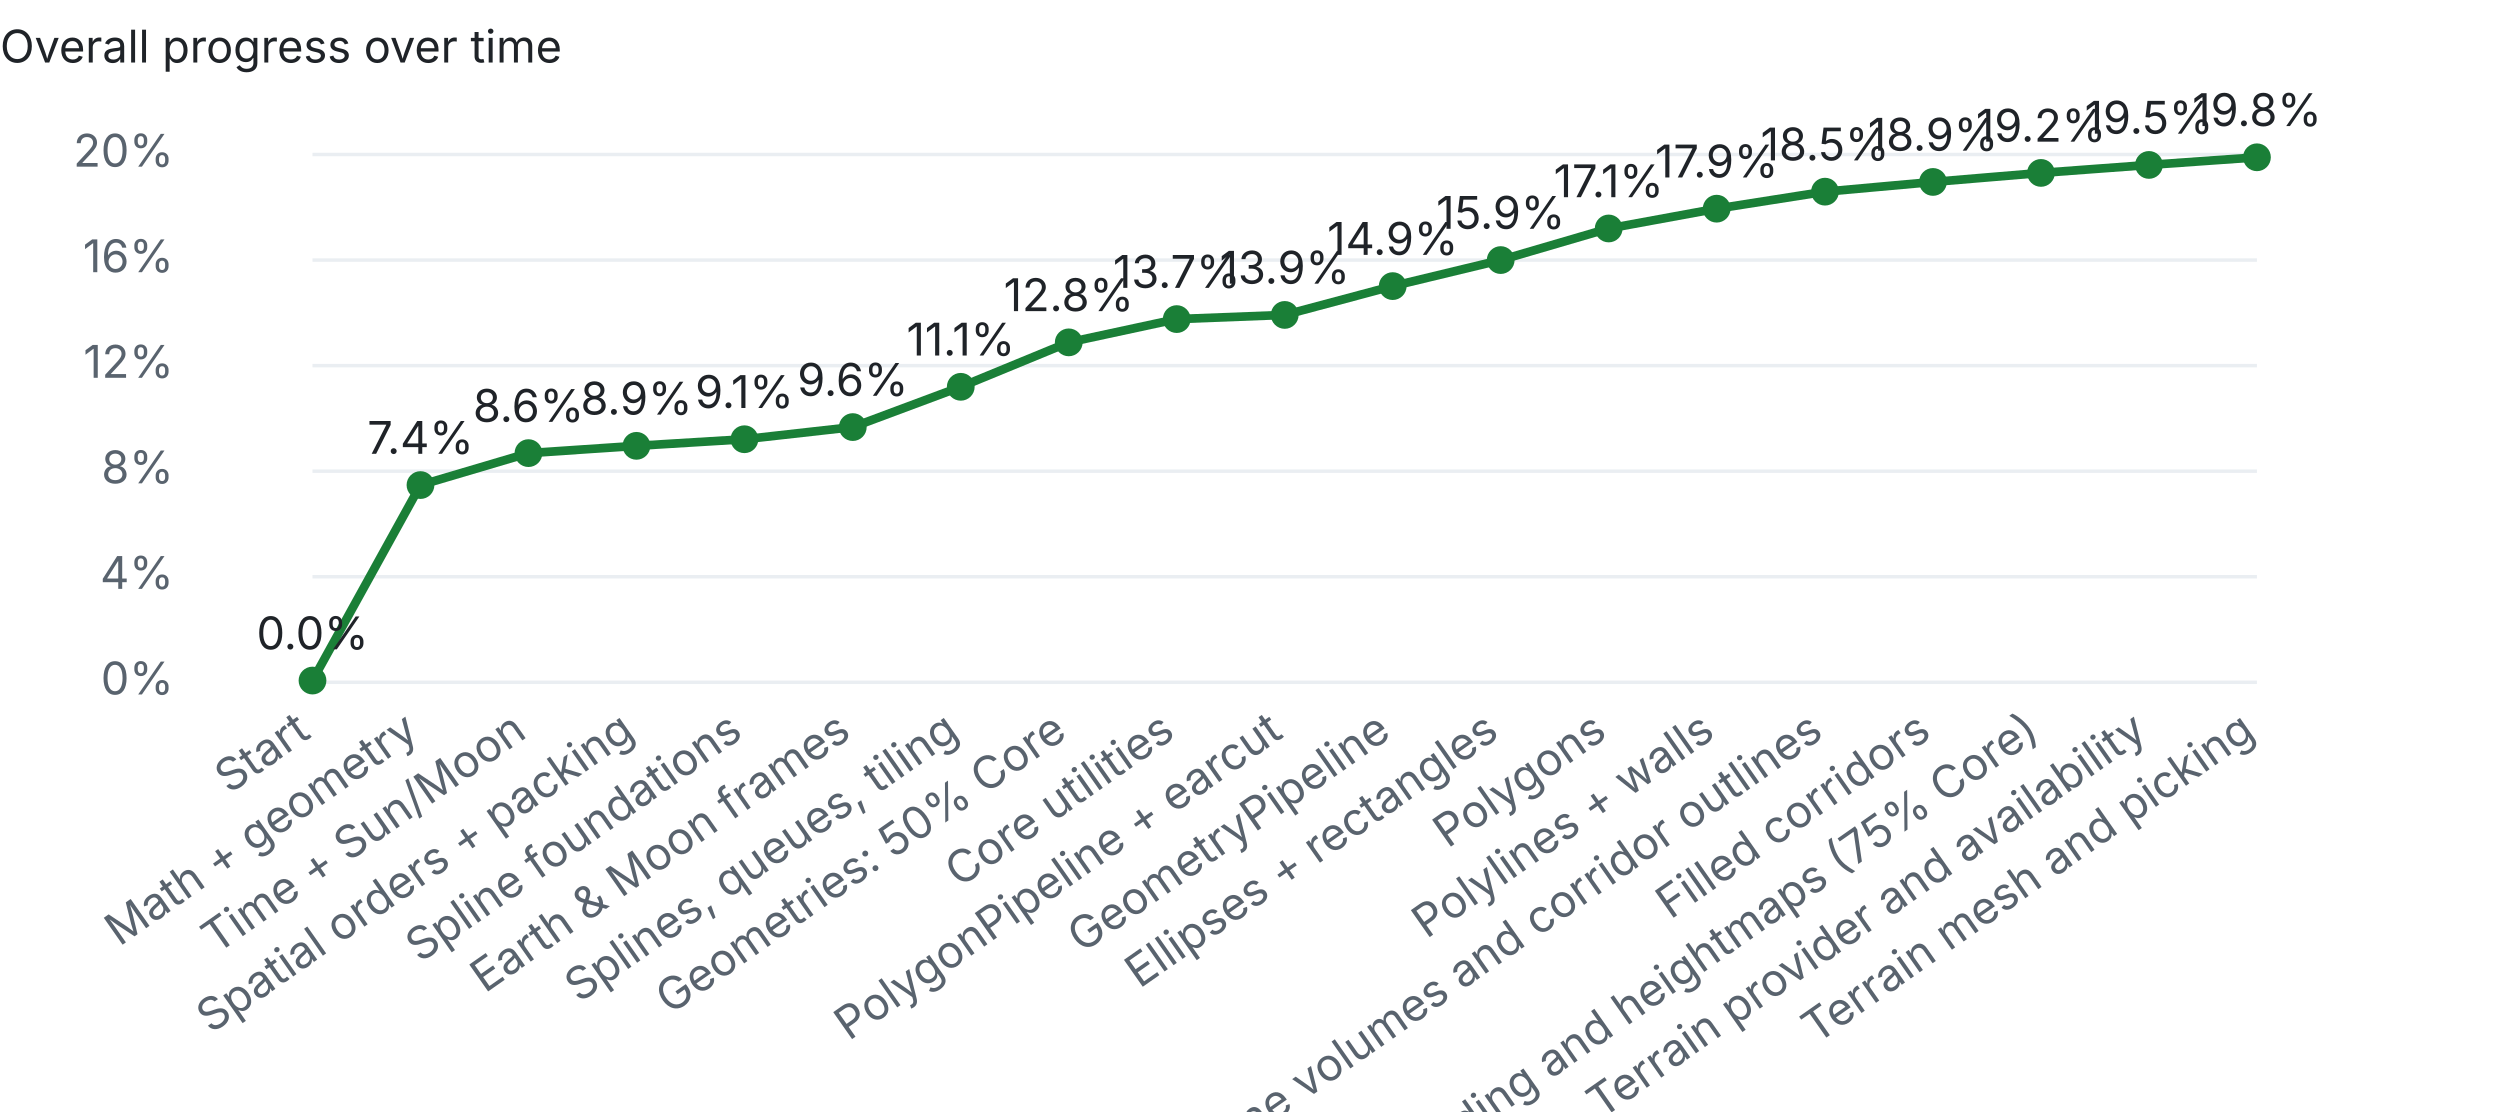
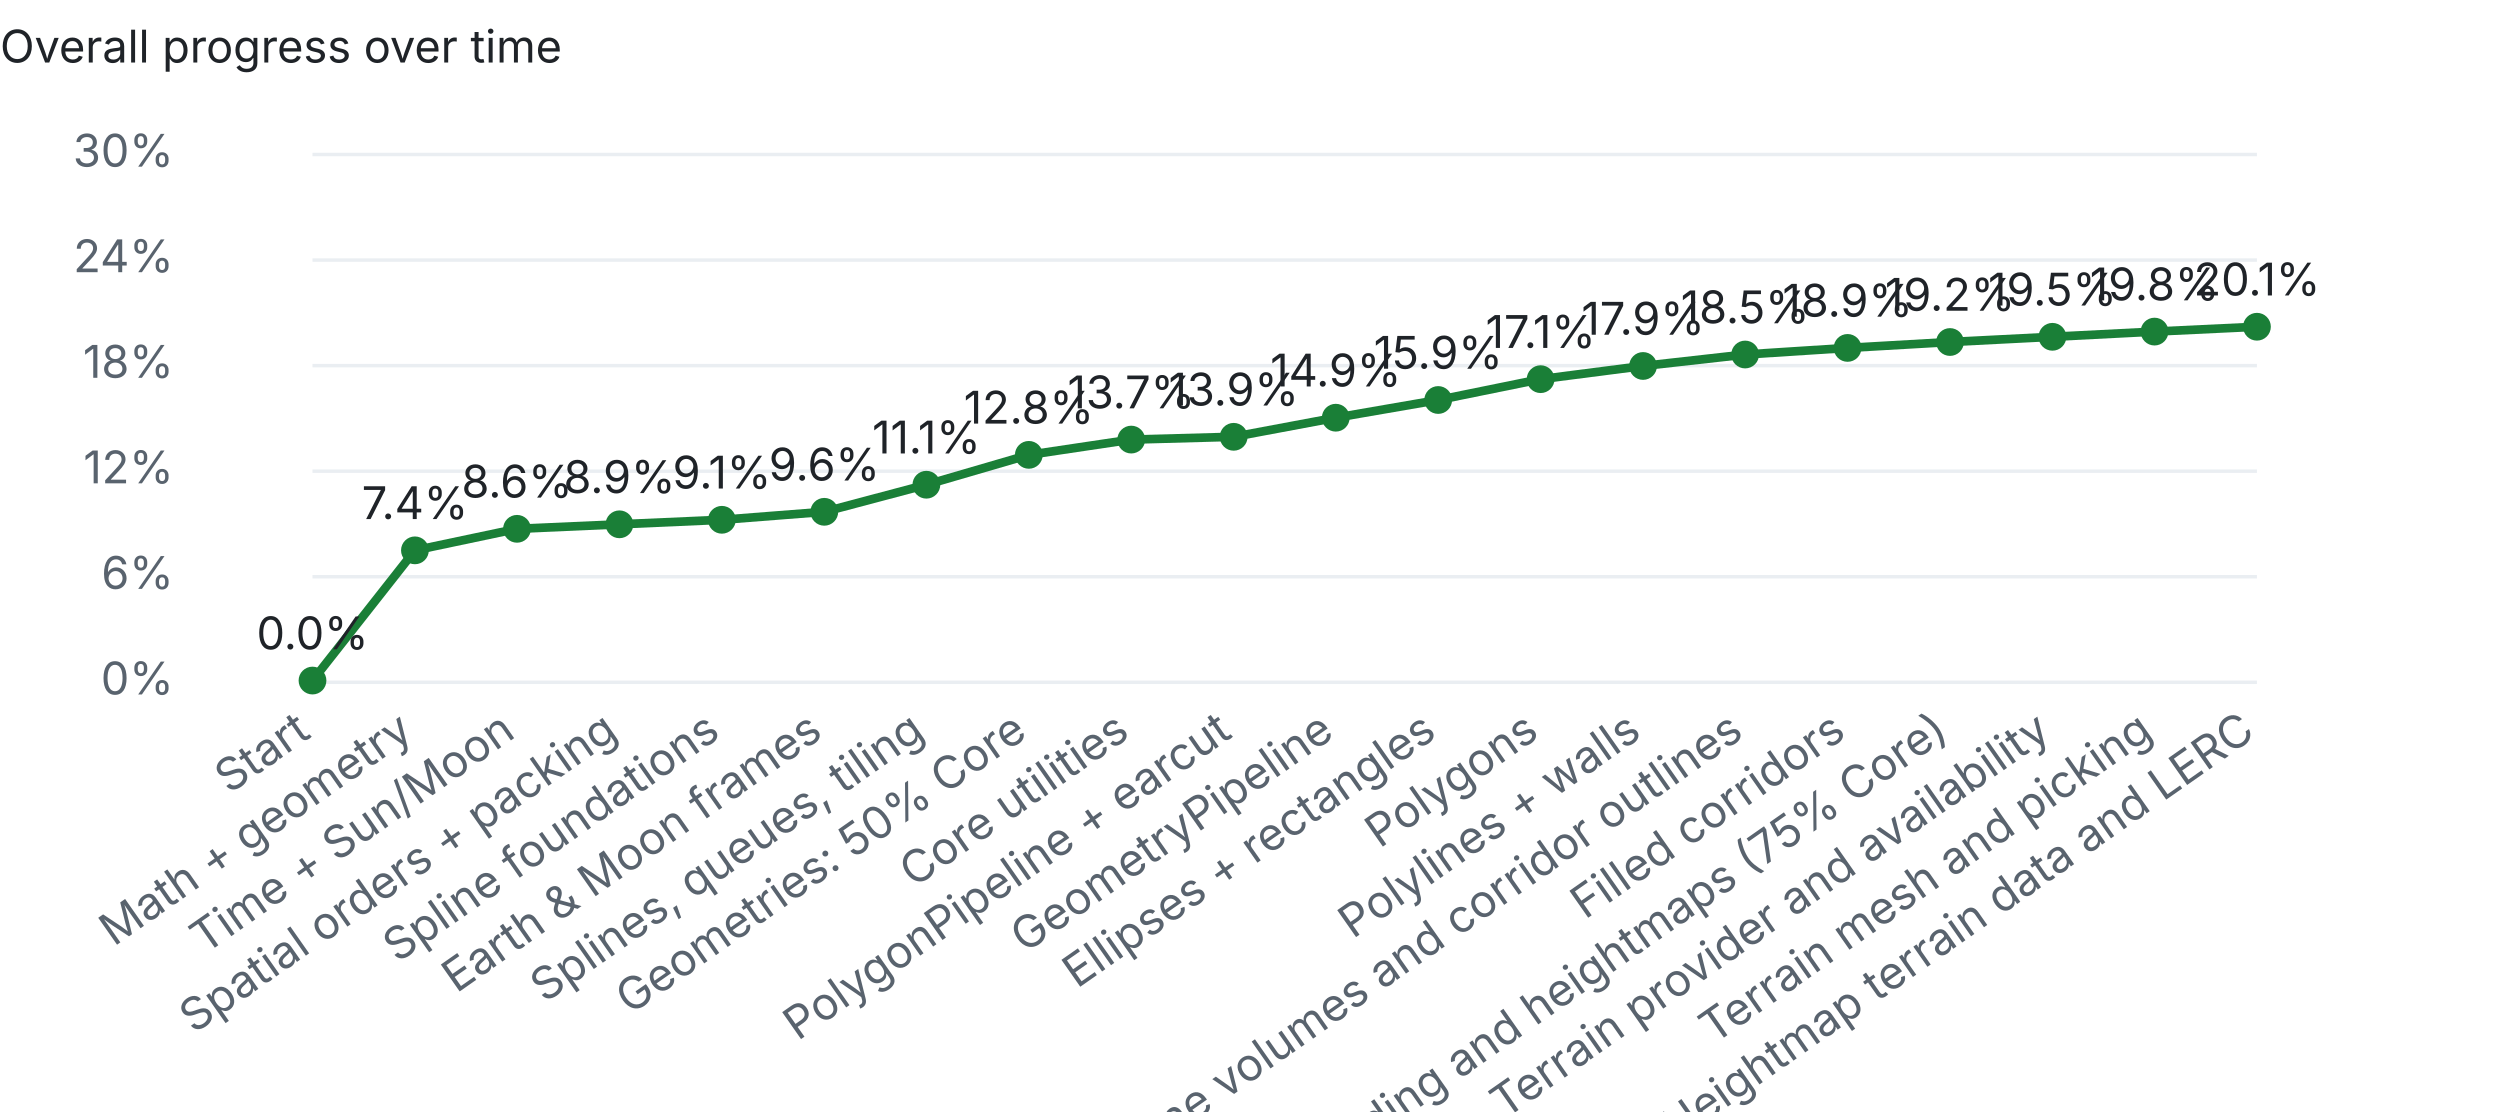
<svg xmlns="http://www.w3.org/2000/svg" width="720" height="320" viewBox="0 0 720 320">
  <style>text{font:13px system-ui,-apple-system,Segoe UI,sans-serif;fill:#1f2328}.dim{fill:#59636e}.bg{fill:#eaeef2}.done{fill:#1a7f37}.part{fill:#d4a72c}@media (prefers-color-scheme:dark){text{fill:#e6edf3}.dim{fill:#9198a1}.bg{fill:#30363d}.done{fill:#3fb950}}</style>
  <text x="0" y="18" font-weight="600">Overall progress over time</text>
  <rect class="bg" x="90" y="196.0" width="560" height="1" />
  <text class="dim" x="50" y="200.0" text-anchor="end">0%</text>
  <rect class="bg" x="90" y="165.6" width="560" height="1" />
-   <text class="dim" x="50" y="169.6" text-anchor="end">4%</text>
+   <text class="dim" x="50" y="169.6" text-anchor="end">6%</text>
  <rect class="bg" x="90" y="135.2" width="560" height="1" />
-   <text class="dim" x="50" y="139.2" text-anchor="end">8%</text>
+   <text class="dim" x="50" y="139.2" text-anchor="end">12%</text>
  <rect class="bg" x="90" y="104.8" width="560" height="1" />
-   <text class="dim" x="50" y="108.8" text-anchor="end">12%</text>
+   <text class="dim" x="50" y="108.8" text-anchor="end">18%</text>
  <rect class="bg" x="90" y="74.4" width="560" height="1" />
-   <text class="dim" x="50" y="78.4" text-anchor="end">16%</text>
+   <text class="dim" x="50" y="78.4" text-anchor="end">24%</text>
  <rect class="bg" x="90" y="44.0" width="560" height="1" />
-   <text class="dim" x="50" y="48.0" text-anchor="end">20%</text>
-   <polyline points="90.0,196.0 121.1,139.7 152.2,130.5 183.3,128.4 214.4,126.5 245.6,123.0 276.7,111.4 307.8,98.6 338.9,91.9 370.0,90.7 401.1,82.4 432.2,74.9 463.3,65.8 494.4,60.1 525.6,55.2 556.7,52.4 587.8,49.8 618.9,47.5 650.0,45.3" fill="none" stroke="#1a7f37" stroke-width="2.5" />
+   <text class="dim" x="50" y="48.0" text-anchor="end">30%</text>
+   <polyline points="90.0,196.0 119.5,158.5 148.9,152.3 178.4,151.0 207.9,149.7 237.4,147.4 266.8,139.6 296.3,131.0 325.8,126.6 355.3,125.8 384.7,120.3 414.2,115.2 443.7,109.2 473.2,105.4 502.6,102.1 532.1,100.2 561.6,98.5 591.1,97.0 620.5,95.5 650.0,94.1" fill="none" stroke="#1a7f37" stroke-width="2.5" />
  <circle class="done" cx="90.0" cy="196.0" r="4" />
  <text class="dim" x="90.0" y="212" text-anchor="end" transform="rotate(-35 90.0 212)">Start</text>
  <text x="90.0" y="187.0" text-anchor="middle">0.0%</text>
-   <circle class="done" cx="121.1" cy="139.7" r="4" />
-   <text class="dim" x="121.1" y="212" text-anchor="end" transform="rotate(-35 121.1 212)">Math + geometry</text>
-   <text x="121.1" y="130.7" text-anchor="middle">7.4%</text>
-   <circle class="done" cx="152.2" cy="130.5" r="4" />
-   <text class="dim" x="152.2" y="212" text-anchor="end" transform="rotate(-35 152.2 212)">Time + Sun/Moon</text>
-   <text x="152.2" y="121.5" text-anchor="middle">8.6%</text>
-   <circle class="done" cx="183.3" cy="128.4" r="4" />
-   <text class="dim" x="183.3" y="212" text-anchor="end" transform="rotate(-35 183.3 212)">Spatial orders + packing</text>
-   <text x="183.3" y="119.4" text-anchor="middle">8.9%</text>
-   <circle class="done" cx="214.4" cy="126.5" r="4" />
-   <text class="dim" x="214.4" y="212" text-anchor="end" transform="rotate(-35 214.4 212)">Spline foundations</text>
-   <text x="214.4" y="117.5" text-anchor="middle">9.1%</text>
-   <circle class="done" cx="245.6" cy="123.0" r="4" />
-   <text class="dim" x="245.6" y="212" text-anchor="end" transform="rotate(-35 245.6 212)">Earth &amp; Moon frames</text>
-   <text x="245.6" y="114.0" text-anchor="middle">9.6%</text>
-   <circle class="done" cx="276.7" cy="111.4" r="4" />
-   <text class="dim" x="276.7" y="212" text-anchor="end" transform="rotate(-35 276.7 212)">Splines, queues, tiling</text>
-   <text x="276.7" y="102.4" text-anchor="middle">11.1%</text>
-   <circle class="done" cx="307.8" cy="98.6" r="4" />
-   <text class="dim" x="307.8" y="212" text-anchor="end" transform="rotate(-35 307.8 212)">Geometries: 50% Core</text>
-   <text x="307.8" y="89.6" text-anchor="middle">12.8%</text>
-   <circle class="done" cx="338.9" cy="91.9" r="4" />
-   <text class="dim" x="338.9" y="212" text-anchor="end" transform="rotate(-35 338.9 212)">Core utilities</text>
-   <text x="338.9" y="82.9" text-anchor="middle">13.7%</text>
-   <circle class="done" cx="370.0" cy="90.7" r="4" />
-   <text class="dim" x="370.0" y="212" text-anchor="end" transform="rotate(-35 370.0 212)">PolygonPipeline + earcut</text>
-   <text x="370.0" y="81.7" text-anchor="middle">13.9%</text>
-   <circle class="done" cx="401.1" cy="82.4" r="4" />
-   <text class="dim" x="401.1" y="212" text-anchor="end" transform="rotate(-35 401.1 212)">GeometryPipeline</text>
-   <text x="401.1" y="73.4" text-anchor="middle">14.9%</text>
-   <circle class="done" cx="432.2" cy="74.9" r="4" />
-   <text class="dim" x="432.2" y="212" text-anchor="end" transform="rotate(-35 432.2 212)">Ellipses + rectangles</text>
-   <text x="432.2" y="65.9" text-anchor="middle">15.9%</text>
-   <circle class="done" cx="463.3" cy="65.8" r="4" />
-   <text class="dim" x="463.3" y="212" text-anchor="end" transform="rotate(-35 463.3 212)">Polygons</text>
-   <text x="463.3" y="56.8" text-anchor="middle">17.1%</text>
-   <circle class="done" cx="494.4" cy="60.1" r="4" />
-   <text class="dim" x="494.4" y="212" text-anchor="end" transform="rotate(-35 494.4 212)">Polylines + walls</text>
-   <text x="494.4" y="51.1" text-anchor="middle">17.9%</text>
-   <circle class="done" cx="525.6" cy="55.2" r="4" />
-   <text class="dim" x="525.6" y="212" text-anchor="end" transform="rotate(-35 525.6 212)">Polyline volumes and corridor outlines</text>
-   <text x="525.6" y="46.2" text-anchor="middle">18.5%</text>
-   <circle class="done" cx="556.7" cy="52.4" r="4" />
-   <text class="dim" x="556.7" y="212" text-anchor="end" transform="rotate(-35 556.7 212)">Filled corridors</text>
-   <text x="556.7" y="43.4" text-anchor="middle">18.9%</text>
-   <circle class="done" cx="587.8" cy="49.8" r="4" />
-   <text class="dim" x="587.8" y="212" text-anchor="end" transform="rotate(-35 587.8 212)">Terrain encoding and heightmaps (75% Core)</text>
-   <text x="587.8" y="40.8" text-anchor="middle">19.2%</text>
-   <circle class="done" cx="618.9" cy="47.5" r="4" />
-   <text class="dim" x="618.9" y="212" text-anchor="end" transform="rotate(-35 618.9 212)">Terrain provider and availability</text>
-   <text x="618.9" y="38.5" text-anchor="middle">19.5%</text>
-   <circle class="done" cx="650.0" cy="45.3" r="4" />
-   <text class="dim" x="650.0" y="212" text-anchor="end" transform="rotate(-35 650.0 212)">Terrain mesh and picking</text>
-   <text x="650.0" y="36.3" text-anchor="middle">19.8%</text>
+   <circle class="done" cx="119.5" cy="158.5" r="4" />
+   <text class="dim" x="119.5" y="212" text-anchor="end" transform="rotate(-35 119.5 212)">Math + geometry</text>
+   <text x="119.5" y="149.5" text-anchor="middle">7.4%</text>
+   <circle class="done" cx="148.9" cy="152.3" r="4" />
+   <text class="dim" x="148.9" y="212" text-anchor="end" transform="rotate(-35 148.9 212)">Time + Sun/Moon</text>
+   <text x="148.9" y="143.3" text-anchor="middle">8.6%</text>
+   <circle class="done" cx="178.4" cy="151.0" r="4" />
+   <text class="dim" x="178.4" y="212" text-anchor="end" transform="rotate(-35 178.4 212)">Spatial orders + packing</text>
+   <text x="178.4" y="142.0" text-anchor="middle">8.9%</text>
+   <circle class="done" cx="207.9" cy="149.7" r="4" />
+   <text class="dim" x="207.9" y="212" text-anchor="end" transform="rotate(-35 207.9 212)">Spline foundations</text>
+   <text x="207.9" y="140.7" text-anchor="middle">9.1%</text>
+   <circle class="done" cx="237.4" cy="147.4" r="4" />
+   <text class="dim" x="237.4" y="212" text-anchor="end" transform="rotate(-35 237.4 212)">Earth &amp; Moon frames</text>
+   <text x="237.4" y="138.4" text-anchor="middle">9.6%</text>
+   <circle class="done" cx="266.8" cy="139.6" r="4" />
+   <text class="dim" x="266.8" y="212" text-anchor="end" transform="rotate(-35 266.8 212)">Splines, queues, tiling</text>
+   <text x="266.8" y="130.6" text-anchor="middle">11.1%</text>
+   <circle class="done" cx="296.3" cy="131.0" r="4" />
+   <text class="dim" x="296.3" y="212" text-anchor="end" transform="rotate(-35 296.3 212)">Geometries: 50% Core</text>
+   <text x="296.3" y="122.0" text-anchor="middle">12.8%</text>
+   <circle class="done" cx="325.8" cy="126.6" r="4" />
+   <text class="dim" x="325.8" y="212" text-anchor="end" transform="rotate(-35 325.8 212)">Core utilities</text>
+   <text x="325.8" y="117.6" text-anchor="middle">13.7%</text>
+   <circle class="done" cx="355.3" cy="125.8" r="4" />
+   <text class="dim" x="355.3" y="212" text-anchor="end" transform="rotate(-35 355.3 212)">PolygonPipeline + earcut</text>
+   <text x="355.3" y="116.8" text-anchor="middle">13.9%</text>
+   <circle class="done" cx="384.7" cy="120.3" r="4" />
+   <text class="dim" x="384.7" y="212" text-anchor="end" transform="rotate(-35 384.7 212)">GeometryPipeline</text>
+   <text x="384.7" y="111.3" text-anchor="middle">14.9%</text>
+   <circle class="done" cx="414.2" cy="115.2" r="4" />
+   <text class="dim" x="414.2" y="212" text-anchor="end" transform="rotate(-35 414.2 212)">Ellipses + rectangles</text>
+   <text x="414.2" y="106.2" text-anchor="middle">15.9%</text>
+   <circle class="done" cx="443.7" cy="109.2" r="4" />
+   <text class="dim" x="443.7" y="212" text-anchor="end" transform="rotate(-35 443.7 212)">Polygons</text>
+   <text x="443.7" y="100.2" text-anchor="middle">17.1%</text>
+   <circle class="done" cx="473.2" cy="105.4" r="4" />
+   <text class="dim" x="473.2" y="212" text-anchor="end" transform="rotate(-35 473.2 212)">Polylines + walls</text>
+   <text x="473.2" y="96.4" text-anchor="middle">17.9%</text>
+   <circle class="done" cx="502.6" cy="102.1" r="4" />
+   <text class="dim" x="502.6" y="212" text-anchor="end" transform="rotate(-35 502.6 212)">Polyline volumes and corridor outlines</text>
+   <text x="502.6" y="93.1" text-anchor="middle">18.5%</text>
+   <circle class="done" cx="532.1" cy="100.2" r="4" />
+   <text class="dim" x="532.1" y="212" text-anchor="end" transform="rotate(-35 532.1 212)">Filled corridors</text>
+   <text x="532.1" y="91.2" text-anchor="middle">18.9%</text>
+   <circle class="done" cx="561.6" cy="98.5" r="4" />
+   <text class="dim" x="561.6" y="212" text-anchor="end" transform="rotate(-35 561.6 212)">Terrain encoding and heightmaps (75% Core)</text>
+   <text x="561.6" y="89.5" text-anchor="middle">19.2%</text>
+   <circle class="done" cx="591.1" cy="97.0" r="4" />
+   <text class="dim" x="591.1" y="212" text-anchor="end" transform="rotate(-35 591.1 212)">Terrain provider and availability</text>
+   <text x="591.1" y="88.0" text-anchor="middle">19.5%</text>
+   <circle class="done" cx="620.5" cy="95.5" r="4" />
+   <text class="dim" x="620.5" y="212" text-anchor="end" transform="rotate(-35 620.5 212)">Terrain mesh and picking</text>
+   <text x="620.5" y="86.5" text-anchor="middle">19.8%</text>
+   <circle class="done" cx="650.0" cy="94.1" r="4" />
+   <text class="dim" x="650.0" y="212" text-anchor="end" transform="rotate(-35 650.0 212)">Heightmap terrain data and LERC</text>
+   <text x="650.0" y="85.1" text-anchor="middle">20.1%</text>
</svg>
